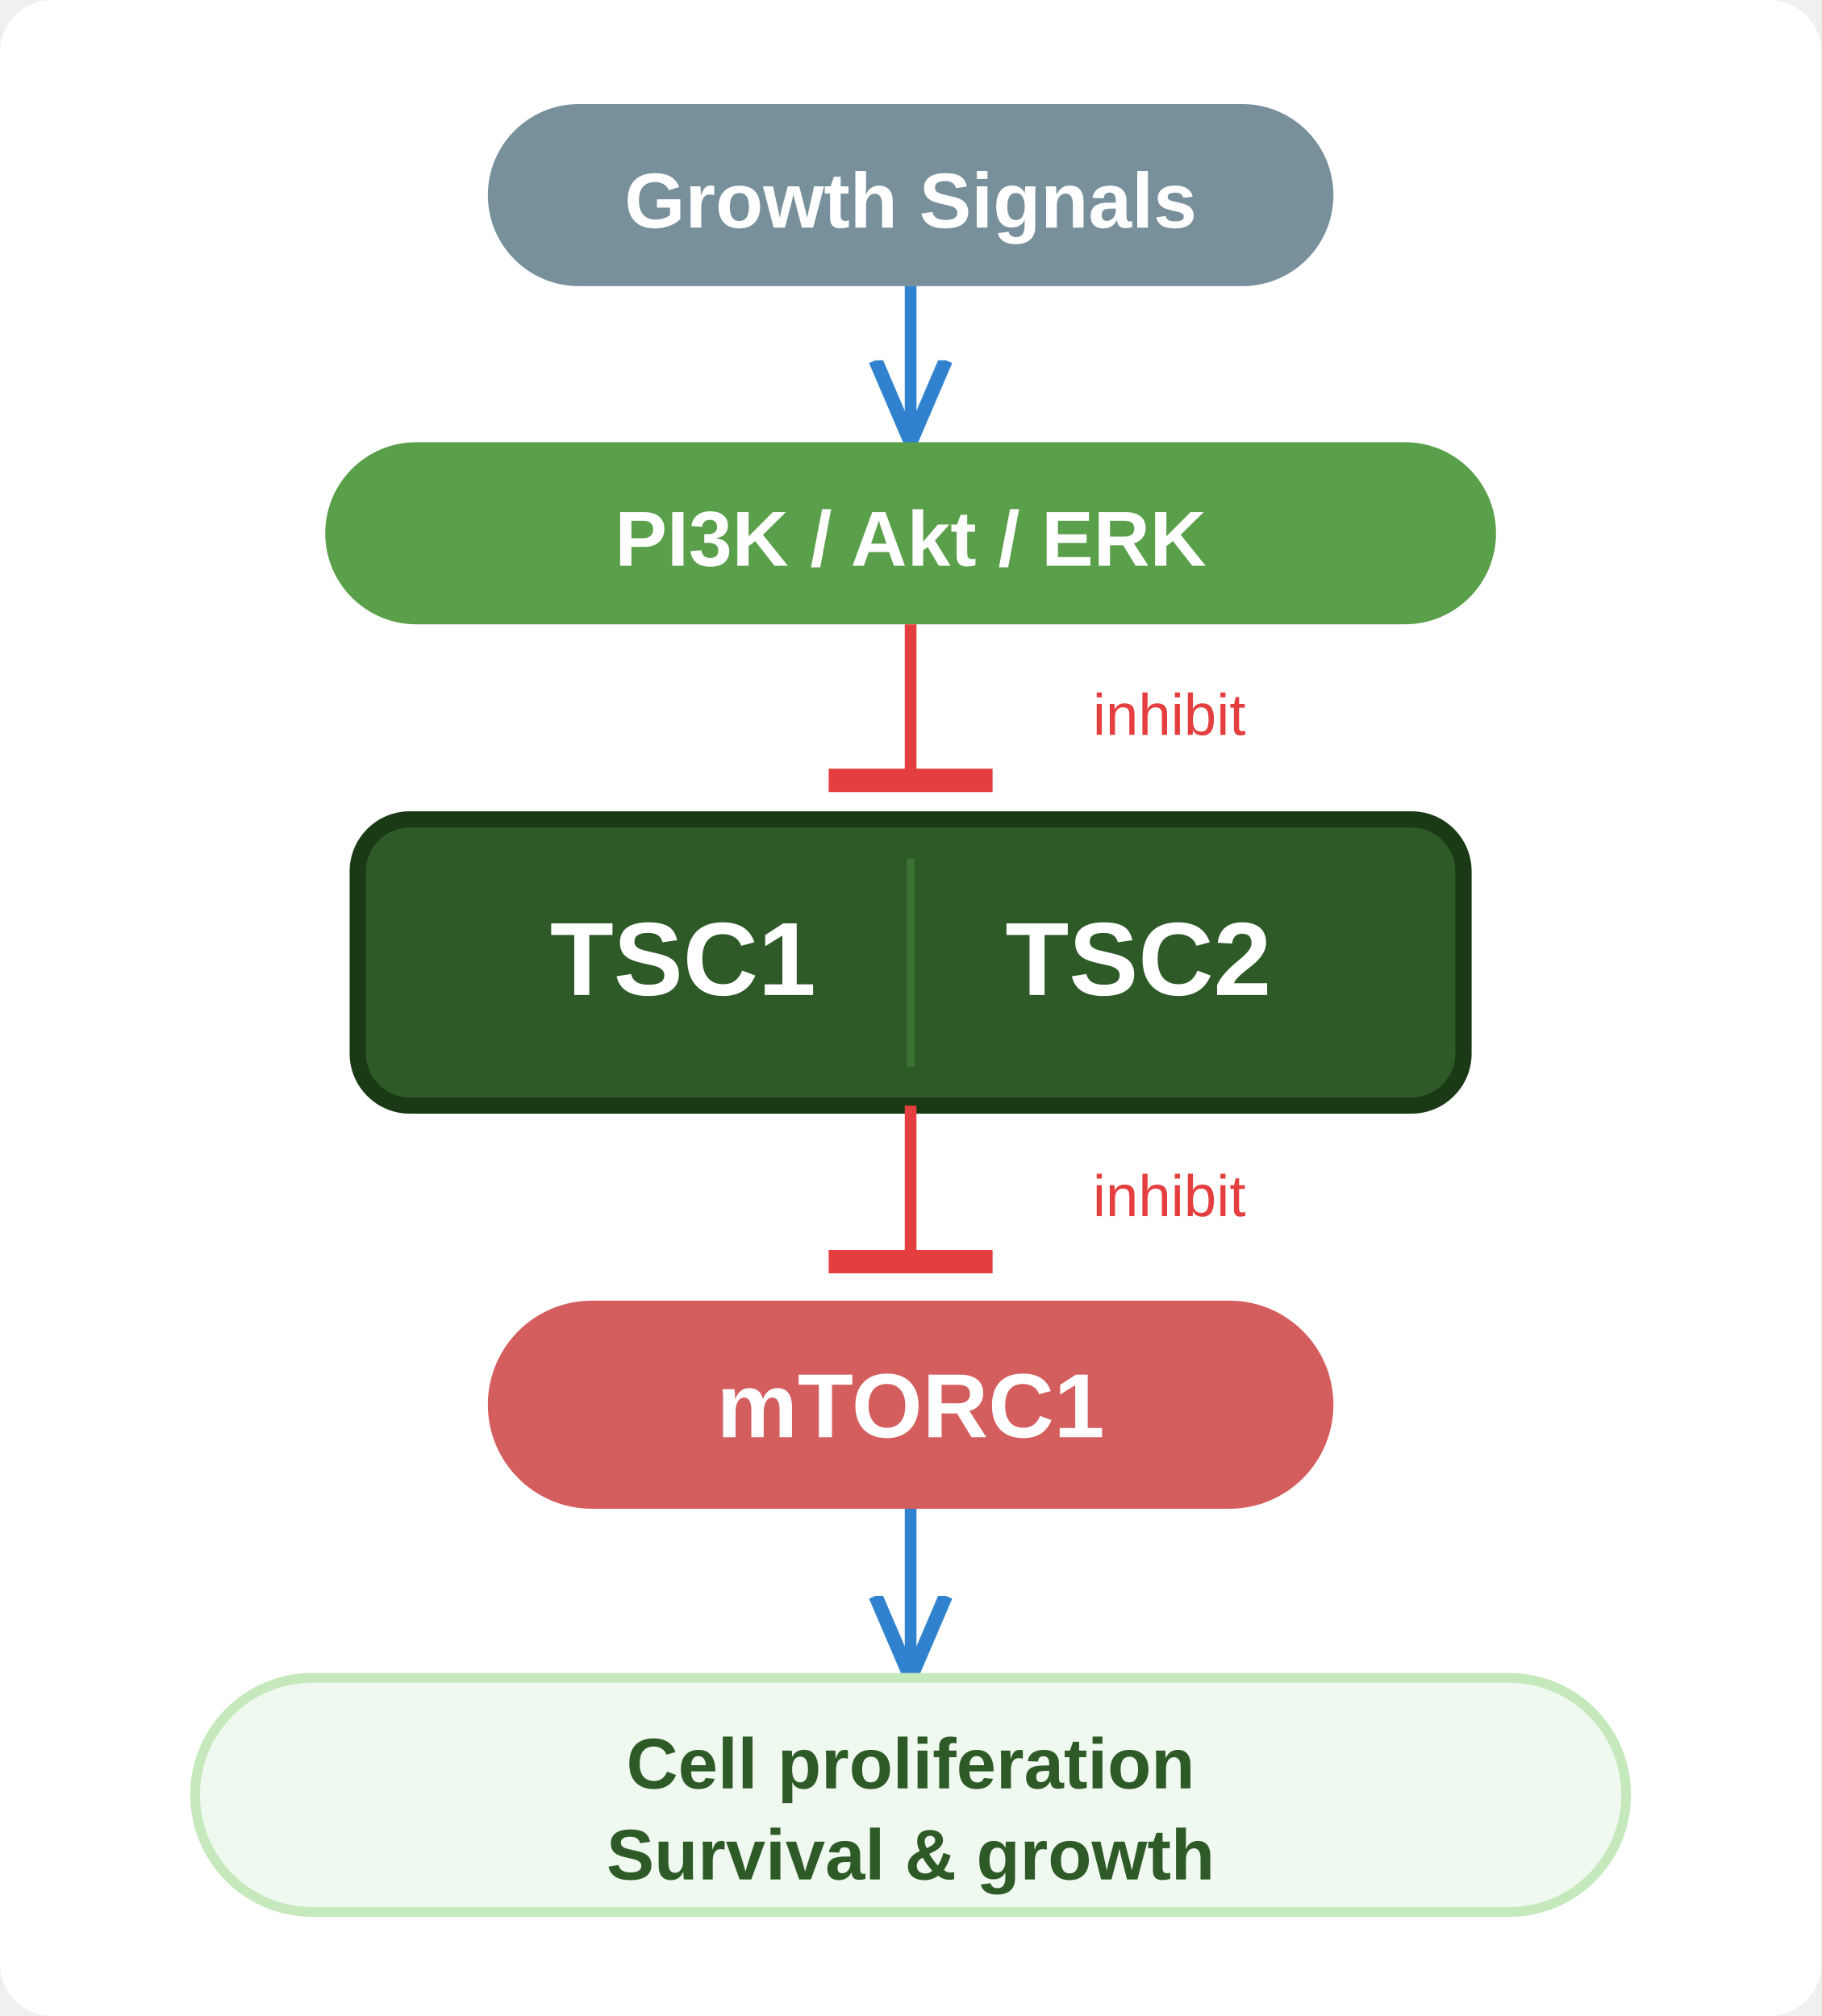
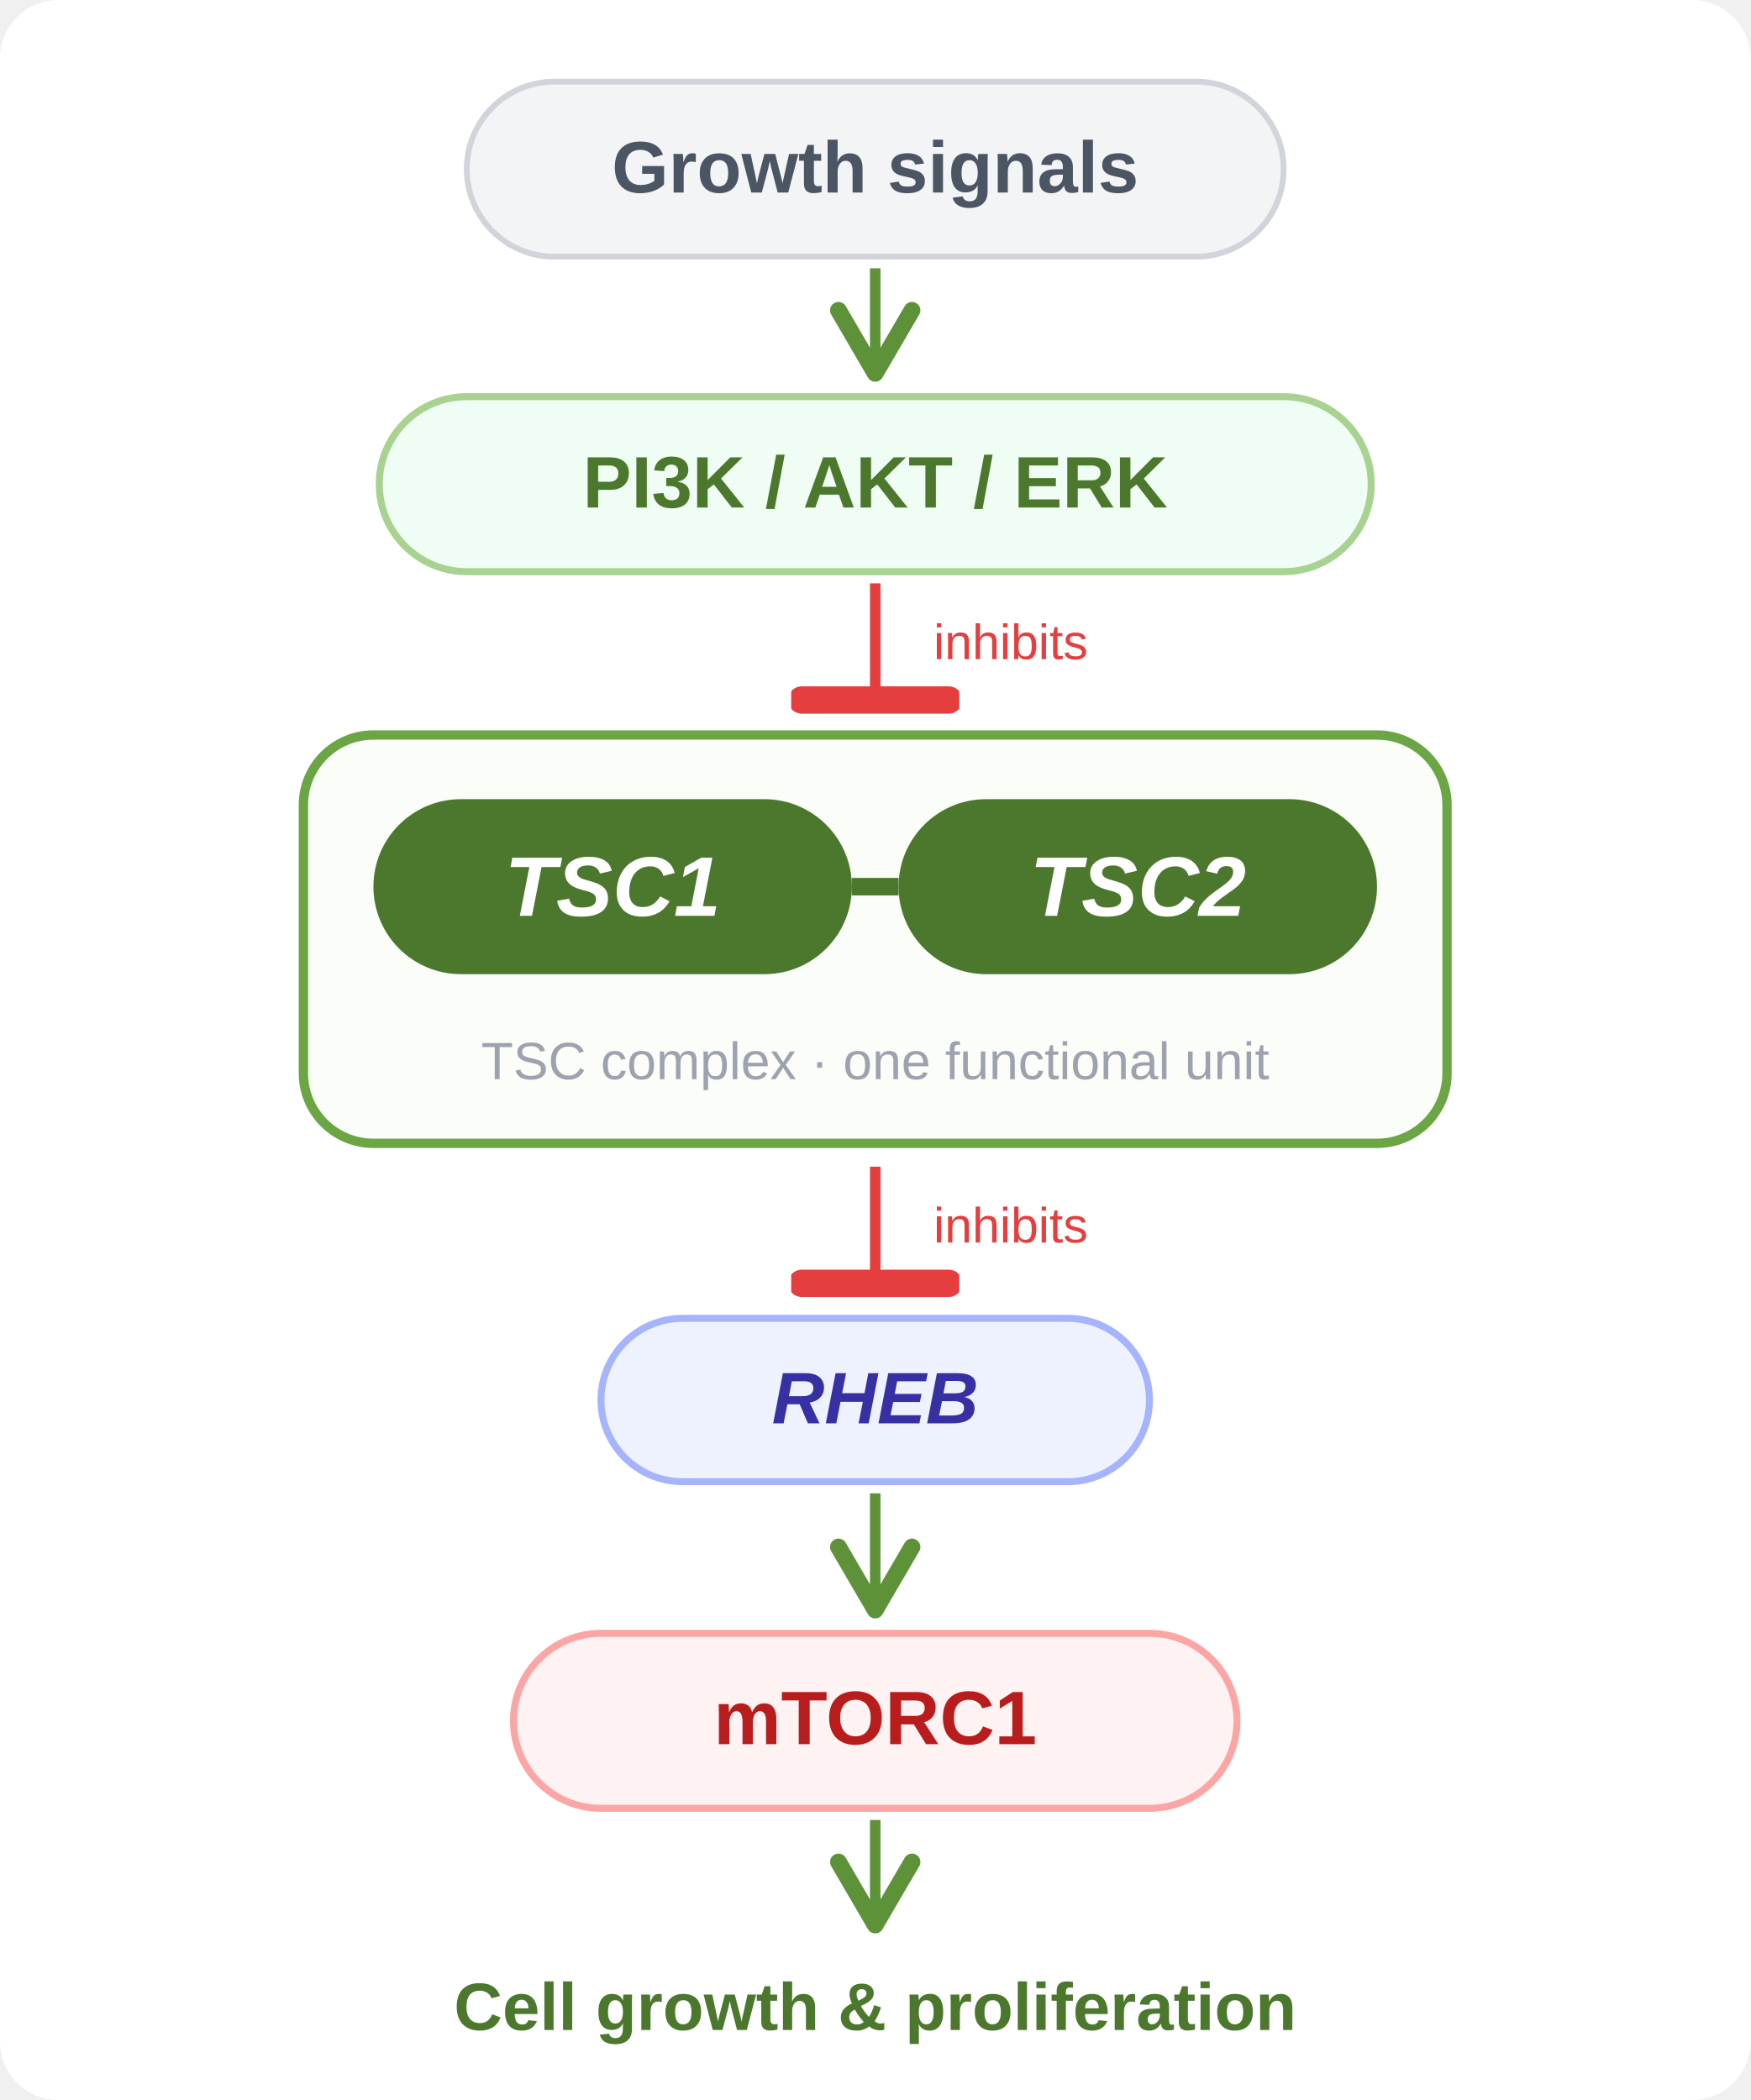
- <svg xmlns="http://www.w3.org/2000/svg" width="280" height="310" viewBox="0 0 280 310">
-   <style>
-   .node { font-family: Arial, sans-serif; font-weight: bold; fill: white; }
-   .label { font-family: Arial, sans-serif; font-size: 11px; fill: #555; }
- </style>
+ <svg xmlns="http://www.w3.org/2000/svg" width="300" height="360" viewBox="0 0 300 360" font-family="system-ui, -apple-system, 'Segoe UI', Arial, sans-serif">
  <defs>
-     <marker id="arrowBlue" markerWidth="8" markerHeight="8" refX="7" refY="4" orient="auto">
-       <path d="M0,1 L7,4 L0,7" fill="none" stroke="#3182ce" stroke-width="1.2" />
+     <marker id="arrowGreen" markerWidth="9" markerHeight="9" refX="7" refY="4.5" orient="auto">
+       <path d="M1,1 L7,4.5 L1,8" fill="none" stroke="#5d9239" stroke-width="1.6" stroke-linecap="round" stroke-linejoin="round" />
    </marker>
-     <marker id="flatRed" markerWidth="2" markerHeight="14" refX="1" refY="7" orient="auto">
-       <line x1="1" y1="0" x2="1" y2="14" stroke="#e53e3e" stroke-width="2.5" stroke-linecap="round" />
+     <marker id="barRed" markerWidth="3" markerHeight="16" refX="1.5" refY="8" orient="auto">
+       <line x1="1.5" y1="1" x2="1.5" y2="15" stroke="#e53e3e" stroke-width="2.6" stroke-linecap="round" />
    </marker>
  </defs>
-   <rect width="100%" height="100%" fill="white" rx="8" />
-   <rect x="75" y="16" width="130" height="28" rx="14" fill="#78909c" />
-   <text x="140" y="35" text-anchor="middle" class="node" style="font-size: 12px;">Growth Signals</text>
-   <line x1="140" y1="44" x2="140" y2="68" stroke="#3182ce" stroke-width="1.8" marker-end="url(#arrowBlue)" />
-   <rect x="50" y="68" width="180" height="28" rx="14" fill="#5a9f4a" />
-   <text x="140" y="87" text-anchor="middle" class="node" style="font-size: 12px;">PI3K / Akt / ERK</text>
-   <line x1="140" y1="96" x2="140" y2="120" stroke="#e53e3e" stroke-width="1.8" marker-end="url(#flatRed)" />
-   <text x="168" y="113" class="label" style="font-size: 9px; fill: #e53e3e;">inhibit</text>
-   <rect x="55" y="126" width="170" height="44" rx="8" fill="#2d5a27" stroke="#1a3a15" stroke-width="2.5" />
-   <text x="105" y="153" text-anchor="middle" class="node" style="font-size: 16px;">TSC1</text>
-   <line x1="140" y1="132" x2="140" y2="164" stroke="#4a8c3f" stroke-width="1.2" opacity="0.5" />
-   <text x="175" y="153" text-anchor="middle" class="node" style="font-size: 16px;">TSC2</text>
-   <line x1="140" y1="170" x2="140" y2="194" stroke="#e53e3e" stroke-width="1.8" marker-end="url(#flatRed)" />
-   <text x="168" y="187" class="label" style="font-size: 9px; fill: #e53e3e;">inhibit</text>
-   <rect x="75" y="200" width="130" height="32" rx="16" fill="#d45d5d" />
-   <text x="140" y="221" text-anchor="middle" class="node" style="font-size: 14px;">mTORC1</text>
-   <line x1="140" y1="232" x2="140" y2="258" stroke="#3182ce" stroke-width="1.8" marker-end="url(#arrowBlue)" />
-   <rect x="30" y="258" width="220" height="36" rx="18" fill="#f0f9ef" stroke="#c5e8bc" stroke-width="1.5" />
-   <text x="140" y="275" text-anchor="middle" style="font-family: Arial, sans-serif; font-size: 11px; fill: #2d5a27; font-weight: bold;">Cell proliferation</text>
-   <text x="140" y="289" text-anchor="middle" style="font-family: Arial, sans-serif; font-size: 11px; fill: #2d5a27; font-weight: bold;">Survival &amp; growth</text>
+   <rect width="100%" height="100%" fill="white" rx="10" />
+   <rect x="80" y="14" width="140" height="30" rx="15" fill="#f3f4f6" stroke="#d1d5db" stroke-width="1" />
+   <text x="150" y="33" text-anchor="middle" font-size="12.5" font-weight="600" fill="#4b5563">Growth signals</text>
+   <line x1="150" y1="46" x2="150" y2="64" stroke="#5d9239" stroke-width="1.8" marker-end="url(#arrowGreen)" />
+   <rect x="65" y="68" width="170" height="30" rx="15" fill="#f0fdf4" stroke="#a7d28f" stroke-width="1.2" />
+   <text x="150" y="87" text-anchor="middle" font-size="12.5" font-weight="600" fill="#4c782e">PI3K / AKT / ERK</text>
+   <line x1="150" y1="100" x2="150" y2="120" stroke="#e53e3e" stroke-width="1.8" marker-end="url(#barRed)" />
+   <text x="160" y="113" font-size="8.5" fill="#e53e3e">inhibits</text>
+   <rect x="52" y="126" width="196" height="70" rx="12" fill="#fbfdf9" stroke="#6ba544" stroke-width="1.6" />
+   <rect x="64" y="137" width="82" height="30" rx="15" fill="#4c782e" />
+   <text x="105" y="157" text-anchor="middle" font-size="14.5" font-weight="700" fill="white" font-style="italic">TSC1</text>
+   <rect x="154" y="137" width="82" height="30" rx="15" fill="#4c782e" />
+   <text x="195" y="157" text-anchor="middle" font-size="14.5" font-weight="700" fill="white" font-style="italic">TSC2</text>
+   <line x1="146" y1="152" x2="154" y2="152" stroke="#4c782e" stroke-width="3" />
+   <text x="150" y="185" text-anchor="middle" font-size="9" fill="#9ca3af">TSC complex · one functional unit</text>
+   <line x1="150" y1="200" x2="150" y2="220" stroke="#e53e3e" stroke-width="1.8" marker-end="url(#barRed)" />
+   <text x="160" y="213" font-size="8.5" fill="#e53e3e">inhibits</text>
+   <rect x="103" y="226" width="94" height="28" rx="14" fill="#eef2ff" stroke="#a5b4fc" stroke-width="1.2" />
+   <text x="150" y="244" text-anchor="middle" font-size="12.5" font-weight="600" fill="#3730a3" font-style="italic">RHEB</text>
+   <line x1="150" y1="256" x2="150" y2="276" stroke="#5d9239" stroke-width="1.8" marker-end="url(#arrowGreen)" />
+   <rect x="88" y="280" width="124" height="30" rx="15" fill="#fef2f2" stroke="#fca5a5" stroke-width="1.2" />
+   <text x="150" y="299" text-anchor="middle" font-size="13" font-weight="700" fill="#b91c1c">mTORC1</text>
+   <line x1="150" y1="312" x2="150" y2="330" stroke="#5d9239" stroke-width="1.8" marker-end="url(#arrowGreen)" />
+   <text x="150" y="348" text-anchor="middle" font-size="11.5" font-weight="600" fill="#4c782e">Cell growth &amp; proliferation</text>
</svg>
